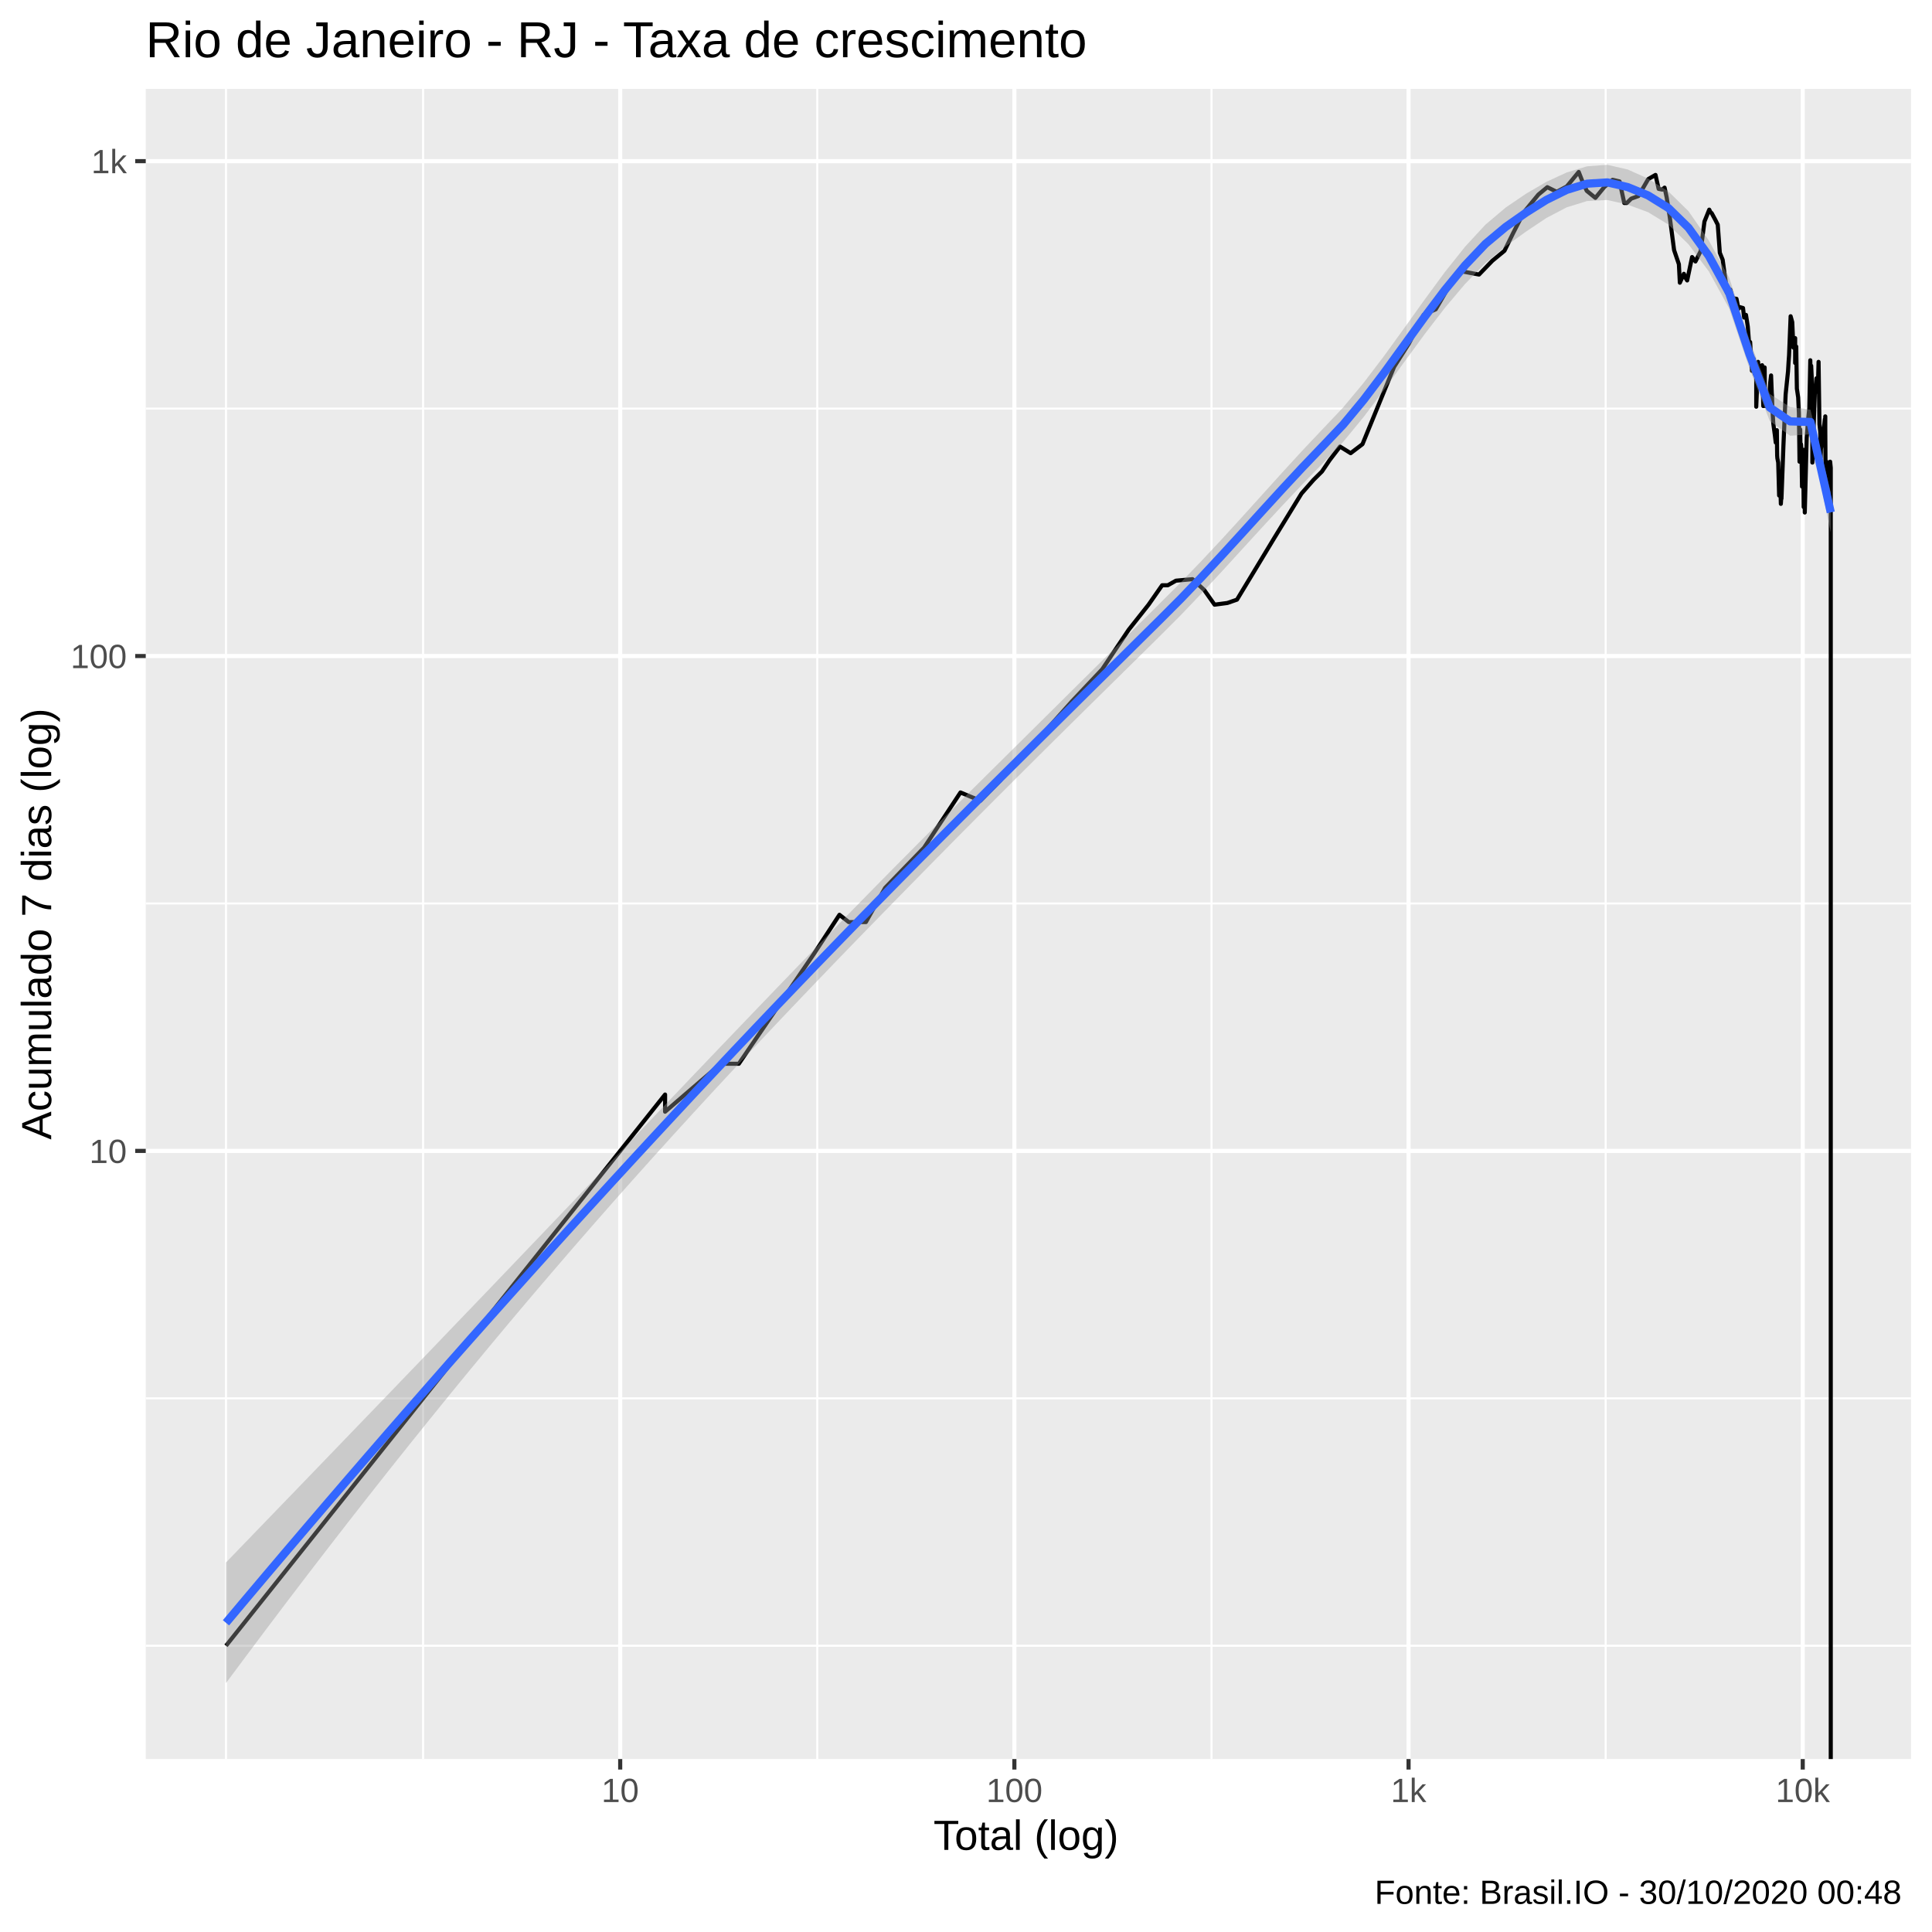
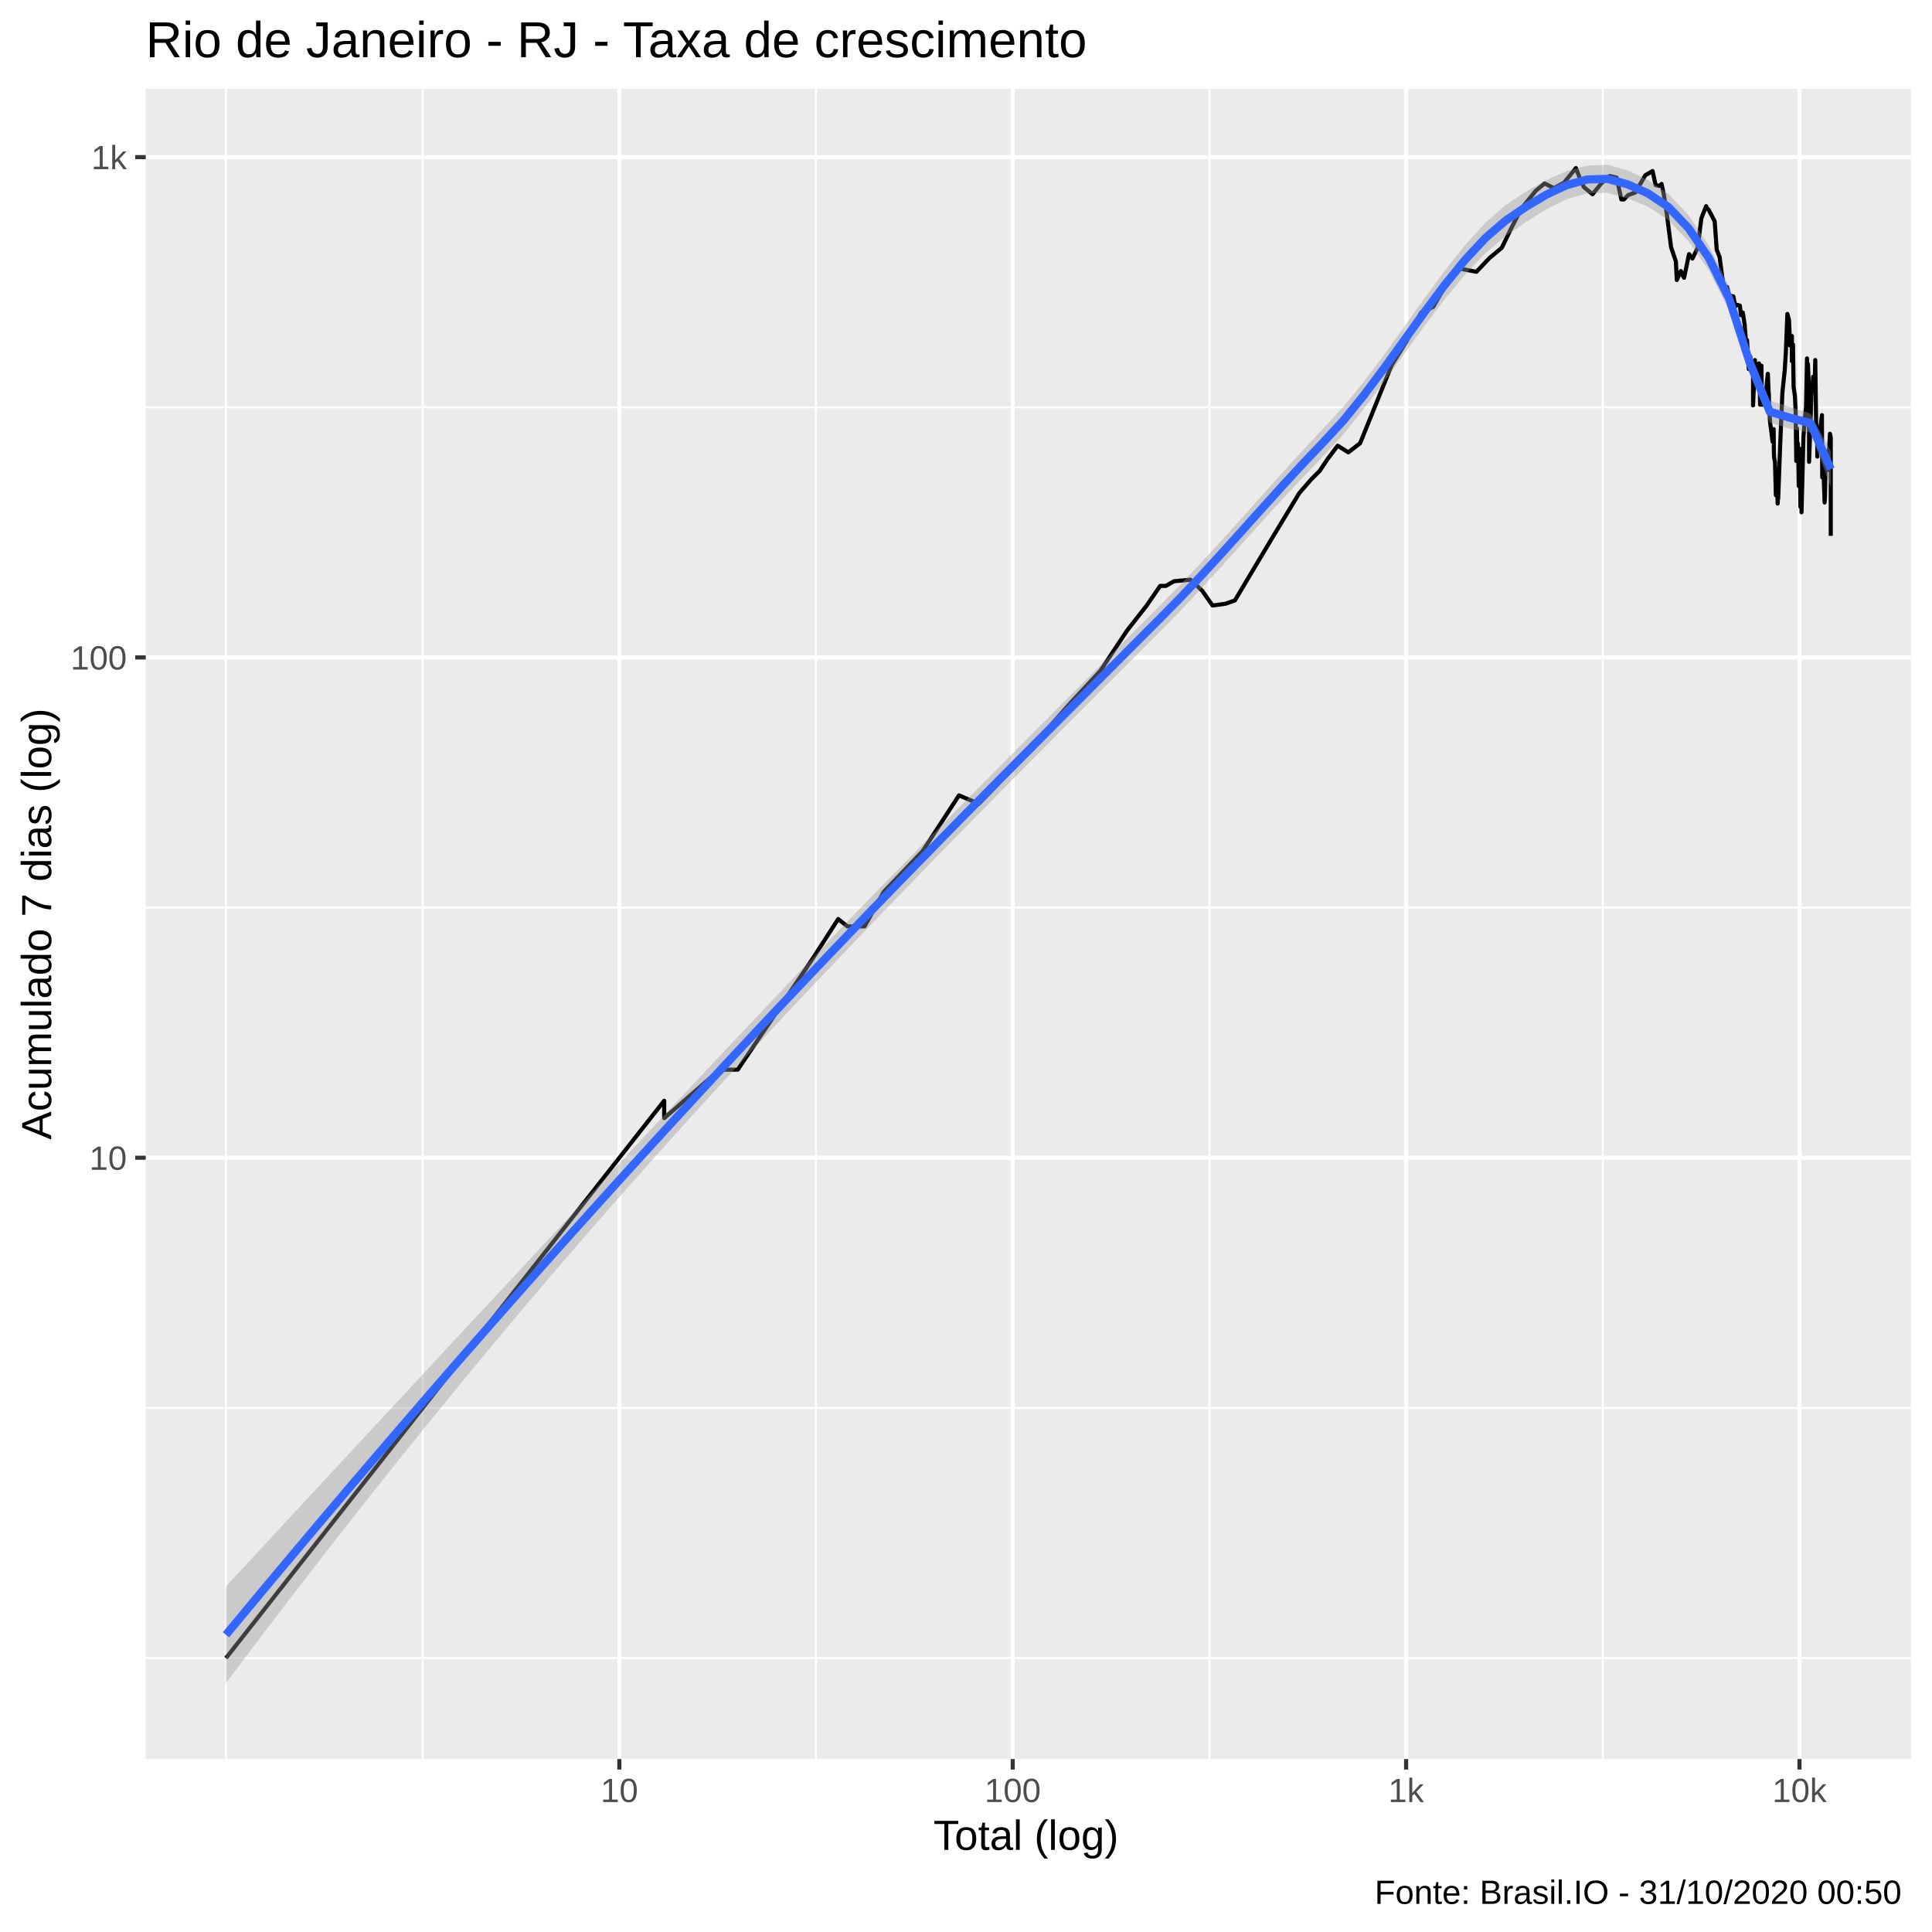
<svg xmlns="http://www.w3.org/2000/svg" viewBox="0 0 504.00 504.00">
  <defs>
    <style type="text/css">
    line, polyline, polygon, path, rect, circle {
      fill: none;
      stroke: #000000;
      stroke-linecap: round;
      stroke-linejoin: round;
      stroke-miterlimit: 10.00;
    }
  </style>
  </defs>
  <rect width="100%" height="100%" style="stroke: none; fill: #FFFFFF;" />
  <rect x="-0" y="0.00" width="504.00" height="504.00" style="stroke-width: 1.07; stroke: #FFFFFF; fill: #FFFFFF;" />
  <defs>
    <clipPath id="cpMzguMDJ8NDk4LjUyfDQ1OC44OHwyMy4xOQ==">
      <rect x="38.02" y="23.19" width="460.50" height="435.69" />
    </clipPath>
  </defs>
  <rect x="38.02" y="23.19" width="460.50" height="435.69" style="stroke-width: 1.07; stroke: none; fill: #EBEBEB;" clip-path="url(#cpMzguMDJ8NDk4LjUyfDQ1OC44OHwyMy4xOQ==)" />
-   <polyline points="38.02,429.33 498.52,429.33 " style="stroke-width: 0.53; stroke: #FFFFFF; stroke-linecap: butt;" clip-path="url(#cpMzguMDJ8NDk4LjUyfDQ1OC44OHwyMy4xOQ==)" />
-   <polyline points="38.02,364.78 498.52,364.78 " style="stroke-width: 0.53; stroke: #FFFFFF; stroke-linecap: butt;" clip-path="url(#cpMzguMDJ8NDk4LjUyfDQ1OC44OHwyMy4xOQ==)" />
-   <polyline points="38.02,235.69 498.52,235.69 " style="stroke-width: 0.53; stroke: #FFFFFF; stroke-linecap: butt;" clip-path="url(#cpMzguMDJ8NDk4LjUyfDQ1OC44OHwyMy4xOQ==)" />
-   <polyline points="38.02,106.59 498.52,106.59 " style="stroke-width: 0.53; stroke: #FFFFFF; stroke-linecap: butt;" clip-path="url(#cpMzguMDJ8NDk4LjUyfDQ1OC44OHwyMy4xOQ==)" />
+   <polyline points="38.02,432.54 498.52,432.54 " style="stroke-width: 0.53; stroke: #FFFFFF; stroke-linecap: butt;" clip-path="url(#cpMzguMDJ8NDk4LjUyfDQ1OC44OHwyMy4xOQ==)" />
+   <polyline points="38.02,367.28 498.52,367.28 " style="stroke-width: 0.53; stroke: #FFFFFF; stroke-linecap: butt;" clip-path="url(#cpMzguMDJ8NDk4LjUyfDQ1OC44OHwyMy4xOQ==)" />
+   <polyline points="38.02,236.76 498.52,236.76 " style="stroke-width: 0.53; stroke: #FFFFFF; stroke-linecap: butt;" clip-path="url(#cpMzguMDJ8NDk4LjUyfDQ1OC44OHwyMy4xOQ==)" />
+   <polyline points="38.02,106.25 498.52,106.25 " style="stroke-width: 0.53; stroke: #FFFFFF; stroke-linecap: butt;" clip-path="url(#cpMzguMDJ8NDk4LjUyfDQ1OC44OHwyMy4xOQ==)" />
  <polyline points="58.95,458.88 58.95,23.19 " style="stroke-width: 0.53; stroke: #FFFFFF; stroke-linecap: butt;" clip-path="url(#cpMzguMDJ8NDk4LjUyfDQ1OC44OHwyMy4xOQ==)" />
-   <polyline points="110.37,458.88 110.37,23.19 " style="stroke-width: 0.53; stroke: #FFFFFF; stroke-linecap: butt;" clip-path="url(#cpMzguMDJ8NDk4LjUyfDQ1OC44OHwyMy4xOQ==)" />
-   <polyline points="213.20,458.88 213.20,23.19 " style="stroke-width: 0.53; stroke: #FFFFFF; stroke-linecap: butt;" clip-path="url(#cpMzguMDJ8NDk4LjUyfDQ1OC44OHwyMy4xOQ==)" />
-   <polyline points="316.04,458.88 316.04,23.19 " style="stroke-width: 0.53; stroke: #FFFFFF; stroke-linecap: butt;" clip-path="url(#cpMzguMDJ8NDk4LjUyfDQ1OC44OHwyMy4xOQ==)" />
-   <polyline points="418.87,458.88 418.87,23.19 " style="stroke-width: 0.53; stroke: #FFFFFF; stroke-linecap: butt;" clip-path="url(#cpMzguMDJ8NDk4LjUyfDQ1OC44OHwyMy4xOQ==)" />
-   <polyline points="38.02,300.24 498.52,300.24 " style="stroke-width: 1.07; stroke: #FFFFFF; stroke-linecap: butt;" clip-path="url(#cpMzguMDJ8NDk4LjUyfDQ1OC44OHwyMy4xOQ==)" />
-   <polyline points="38.02,171.14 498.52,171.14 " style="stroke-width: 1.07; stroke: #FFFFFF; stroke-linecap: butt;" clip-path="url(#cpMzguMDJ8NDk4LjUyfDQ1OC44OHwyMy4xOQ==)" />
-   <polyline points="38.02,42.04 498.52,42.04 " style="stroke-width: 1.07; stroke: #FFFFFF; stroke-linecap: butt;" clip-path="url(#cpMzguMDJ8NDk4LjUyfDQ1OC44OHwyMy4xOQ==)" />
-   <polyline points="161.79,458.88 161.79,23.19 " style="stroke-width: 1.07; stroke: #FFFFFF; stroke-linecap: butt;" clip-path="url(#cpMzguMDJ8NDk4LjUyfDQ1OC44OHwyMy4xOQ==)" />
-   <polyline points="264.62,458.88 264.62,23.19 " style="stroke-width: 1.07; stroke: #FFFFFF; stroke-linecap: butt;" clip-path="url(#cpMzguMDJ8NDk4LjUyfDQ1OC44OHwyMy4xOQ==)" />
-   <polyline points="367.45,458.88 367.45,23.19 " style="stroke-width: 1.07; stroke: #FFFFFF; stroke-linecap: butt;" clip-path="url(#cpMzguMDJ8NDk4LjUyfDQ1OC44OHwyMy4xOQ==)" />
-   <polyline points="470.28,458.88 470.28,23.19 " style="stroke-width: 1.07; stroke: #FFFFFF; stroke-linecap: butt;" clip-path="url(#cpMzguMDJ8NDk4LjUyfDQ1OC44OHwyMy4xOQ==)" />
-   <polyline points="58.95,429.33 108.02,367.74 130.83,339.10 138.97,328.88 138.97,328.88 157.08,306.14 173.50,285.53 173.50,290.01 188.04,277.50 192.74,277.50 212.31,248.86 218.99,238.64 221.41,240.54 225.88,240.54 230.90,231.62 241.06,221.13 250.56,206.73 255.76,208.89 260.90,203.65 263.72,199.78 267.22,196.16 270.86,192.76 279.65,182.95 287.52,174.61 294.44,164.29 299.63,157.74 303.16,152.68 304.64,152.68 306.77,151.48 311.08,151.09 314.13,153.90 316.84,157.74 320.18,157.30 322.69,156.43 324.47,153.49 327.09,149.16 332.38,140.41 336.14,134.27 339.52,128.75 342.66,125.18 344.86,123.00 346.89,119.99 349.57,116.50 352.34,118.22 355.43,115.87 363.68,95.70 367.54,89.62 371.38,82.15 372.75,81.47 374.54,80.68 378.44,73.95 381.28,70.77 385.83,71.62 389.30,68.03 392.47,65.42 394.71,60.85 397.50,55.40 401.32,50.76 403.65,48.83 406.10,50.04 408.73,48.64 411.84,44.86 412.71,47.08 413.93,49.78 416.19,51.62 418.48,48.83 420.68,46.90 422.50,47.33 423.72,52.96 424.38,52.96 425.53,51.82 427.40,51.15 429.97,46.72 431.87,45.63 432.69,49.27 433.63,49.46 434.24,48.95 434.78,51.48 435.59,56.62 436.72,65.25 437.97,68.93 438.22,73.75 439.27,71.43 439.71,72.49 440.13,73.16 441.41,67.06 442.29,68.21 443.65,65.51 444.64,57.80 445.89,54.69 446.20,55.33 446.53,55.61 447.47,57.35 448.11,58.62 448.65,65.94 449.39,67.77 450.12,73.07 450.30,74.45 450.47,76.38 451.39,75.56 451.85,77.53 452.33,77.85 453.00,77.95 453.51,80.57 453.70,80.35 453.87,80.12 454.70,80.35 454.99,82.84 455.48,82.15 455.95,85.21 456.24,88.97 456.29,91.76 456.56,89.23 457.03,96.73 457.44,93.55 457.73,97.48 458.15,98.24 458.15,106.10 458.63,94.40 458.80,96.59 459.17,98.70 459.68,95.27 459.83,98.86 459.99,105.93 460.34,95.85 460.45,105.93 460.61,105.93 461.01,104.54 461.53,103.69 461.80,99.79 462.02,97.94 462.20,102.53 462.27,103.36 462.34,106.28 462.60,110.49 463.02,113.61 463.24,115.45 463.53,112.22 463.58,117.14 463.61,118.88 463.66,119.54 463.88,120.67 464.12,129.27 464.40,125.42 464.57,131.44 464.64,130.35 464.71,128.48 464.73,130.08 465.24,116.29 465.82,102.86 466.20,99.17 466.44,96.88 466.59,94.40 466.71,92.72 467.12,82.50 467.54,84.02 467.84,90.68 468.30,88.20 468.30,94.69 468.59,90.41 468.62,93.00 468.75,101.38 469.09,103.69 469.28,107.71 469.44,120.44 469.62,112.03 469.74,119.32 469.84,115.87 469.94,117.35 470.09,126.93 470.40,119.99 470.52,132.28 470.61,117.35 470.79,123.71 470.80,128.48 470.81,133.70 471.31,114.22 471.73,108.99 472.00,106.45 472.25,93.98 472.34,99.79 472.44,96.44 472.48,95.41 472.79,102.03 472.79,120.67 473.43,102.69 473.69,101.87 473.86,98.70 473.92,100.26 473.95,100.74 474.24,100.90 474.41,94.40 474.64,110.68 474.85,112.62 474.95,116.08 474.95,119.32 475.02,117.14 475.33,115.24 475.50,115.24 475.79,111.64 476.05,109.36 476.14,109.54 476.16,108.62 476.16,111.83 476.24,124.68 476.48,120.44 476.67,125.92 476.84,131.17 476.95,129.81 477.04,125.18 477.05,124.20 477.19,120.67 477.43,120.44 477.59,122.05 477.59,133.70 477.59,142.39 477.59,150.69 477.59,152.27 477.59,168.40 477.59,218.46 477.59,458.88 " style="stroke-width: 1.07; stroke-linecap: butt;" clip-path="url(#cpMzguMDJ8NDk4LjUyfDQ1OC44OHwyMy4xOQ==)" />
-   <polygon points="58.95,407.61 64.25,402.12 69.55,396.63 74.85,391.14 80.15,385.65 85.45,380.15 90.75,374.65 96.05,369.15 101.35,363.65 106.65,358.14 111.95,352.63 117.24,347.11 122.54,341.59 127.84,336.07 133.14,330.53 138.44,324.99 143.74,319.45 149.04,313.90 154.34,308.34 159.64,302.78 164.94,297.22 170.24,291.65 175.54,286.09 180.83,280.53 186.13,274.98 191.43,269.44 196.73,263.91 202.03,258.39 207.33,252.89 212.63,247.42 217.93,241.96 223.23,236.53 228.53,231.12 233.83,225.75 239.13,220.41 244.43,215.11 249.72,209.82 255.02,204.55 260.32,199.30 265.62,194.05 270.92,188.80 276.22,183.55 281.52,178.29 286.82,173.04 292.12,167.78 297.42,162.52 302.72,157.26 308.02,151.95 313.31,146.45 318.61,140.79 323.91,134.99 329.21,129.12 334.51,123.25 339.81,117.47 345.11,111.86 350.41,106.26 355.71,99.89 361.01,92.93 366.31,85.61 371.61,78.20 376.90,71.00 382.20,64.35 387.50,58.61 392.80,54.13 398.10,50.53 403.40,47.44 408.70,44.99 414.00,43.39 419.30,42.99 424.60,44.21 429.90,46.58 435.20,49.91 440.49,55.10 445.79,62.75 451.09,72.43 456.39,88.67 461.69,102.78 466.99,106.18 472.29,106.87 477.59,128.42 477.59,138.90 472.29,113.29 466.99,113.68 461.69,109.84 456.39,96.11 451.09,80.46 445.79,70.81 440.49,63.74 435.20,58.56 429.90,55.34 424.60,53.39 419.30,52.17 414.00,52.45 408.70,54.09 403.40,56.87 398.10,60.41 392.80,64.25 387.50,68.63 382.20,74.07 376.90,80.35 371.61,87.23 366.31,94.46 361.01,101.77 355.71,108.81 350.41,115.25 345.11,120.82 339.81,126.28 334.51,131.90 329.21,137.63 323.91,143.42 318.61,149.22 313.31,154.94 308.02,160.49 302.72,165.80 297.42,171.03 292.12,176.26 286.82,181.48 281.52,186.71 276.22,191.95 270.92,197.21 265.62,202.49 260.32,207.79 255.02,213.11 249.72,218.45 244.43,223.82 239.13,229.21 233.83,234.62 228.53,240.04 223.23,245.49 217.93,250.97 212.63,256.49 207.33,262.04 202.03,267.62 196.73,273.25 191.43,278.91 186.13,284.62 180.83,290.38 175.54,296.18 170.24,302.04 164.94,307.96 159.64,313.93 154.34,319.96 149.04,326.05 143.74,332.21 138.44,338.42 133.14,344.70 127.84,351.05 122.54,357.45 117.24,363.92 111.95,370.45 106.65,377.04 101.35,383.69 96.05,390.41 90.75,397.18 85.45,404.02 80.15,410.91 74.85,417.86 69.55,424.88 64.25,431.95 58.95,439.07 " style="stroke-width: 0.00; stroke: none; fill: #999999; fill-opacity: 0.40;" clip-path="url(#cpMzguMDJ8NDk4LjUyfDQ1OC44OHwyMy4xOQ==)" />
-   <polyline points="58.95,407.61 64.25,402.12 69.55,396.63 74.85,391.14 80.15,385.65 85.45,380.15 90.75,374.65 96.05,369.15 101.35,363.65 106.65,358.14 111.95,352.63 117.24,347.11 122.54,341.59 127.84,336.07 133.14,330.53 138.44,324.99 143.74,319.45 149.04,313.90 154.34,308.34 159.64,302.78 164.94,297.22 170.24,291.65 175.54,286.09 180.83,280.53 186.13,274.98 191.43,269.44 196.73,263.91 202.03,258.39 207.33,252.89 212.63,247.42 217.93,241.96 223.23,236.53 228.53,231.12 233.83,225.75 239.13,220.41 244.43,215.11 249.72,209.82 255.02,204.55 260.32,199.30 265.62,194.05 270.92,188.80 276.22,183.55 281.52,178.29 286.82,173.04 292.12,167.78 297.42,162.52 302.72,157.26 308.02,151.95 313.31,146.45 318.61,140.79 323.91,134.99 329.21,129.12 334.51,123.25 339.81,117.47 345.11,111.86 350.41,106.26 355.71,99.89 361.01,92.93 366.31,85.61 371.61,78.20 376.90,71.00 382.20,64.35 387.50,58.61 392.80,54.13 398.10,50.53 403.40,47.44 408.70,44.99 414.00,43.39 419.30,42.99 424.60,44.21 429.90,46.58 435.20,49.91 440.49,55.10 445.79,62.75 451.09,72.43 456.39,88.67 461.69,102.78 466.99,106.18 472.29,106.87 477.59,128.42 " style="stroke-width: 2.13; stroke: none;" clip-path="url(#cpMzguMDJ8NDk4LjUyfDQ1OC44OHwyMy4xOQ==)" />
-   <polyline points="477.59,138.90 472.29,113.29 466.99,113.68 461.69,109.84 456.39,96.11 451.09,80.46 445.79,70.81 440.49,63.74 435.20,58.56 429.90,55.34 424.60,53.39 419.30,52.17 414.00,52.45 408.70,54.09 403.40,56.87 398.10,60.41 392.80,64.25 387.50,68.63 382.20,74.07 376.90,80.35 371.61,87.23 366.31,94.46 361.01,101.77 355.71,108.81 350.41,115.25 345.11,120.82 339.81,126.28 334.51,131.90 329.21,137.63 323.91,143.42 318.61,149.22 313.31,154.94 308.02,160.49 302.72,165.80 297.42,171.03 292.12,176.26 286.82,181.48 281.52,186.71 276.22,191.95 270.92,197.21 265.62,202.49 260.32,207.79 255.02,213.11 249.72,218.45 244.43,223.82 239.13,229.21 233.83,234.62 228.53,240.04 223.23,245.49 217.93,250.97 212.63,256.49 207.33,262.04 202.03,267.62 196.73,273.25 191.43,278.91 186.13,284.62 180.83,290.38 175.54,296.18 170.24,302.04 164.94,307.96 159.64,313.93 154.34,319.96 149.04,326.05 143.74,332.21 138.44,338.42 133.14,344.70 127.84,351.05 122.54,357.45 117.24,363.92 111.95,370.45 106.65,377.04 101.35,383.69 96.05,390.41 90.75,397.18 85.45,404.02 80.15,410.91 74.85,417.86 69.55,424.88 64.25,431.95 58.95,439.07 " style="stroke-width: 2.13; stroke: none;" clip-path="url(#cpMzguMDJ8NDk4LjUyfDQ1OC44OHwyMy4xOQ==)" />
-   <polyline points="58.95,423.34 64.25,417.03 69.55,410.75 74.85,404.50 80.15,398.28 85.45,392.08 90.75,385.92 96.05,379.78 101.35,373.67 106.65,367.59 111.95,361.54 117.24,355.52 122.54,349.52 127.84,343.56 133.14,337.62 138.44,331.71 143.74,325.83 149.04,319.97 154.34,314.15 159.64,308.35 164.94,302.59 170.24,296.85 175.54,291.14 180.83,285.45 186.13,279.80 191.43,274.17 196.73,268.58 202.03,263.01 207.33,257.47 212.63,251.95 217.93,246.47 223.23,241.01 228.53,235.58 233.83,230.18 239.13,224.81 244.43,219.46 249.72,214.14 255.02,208.83 260.32,203.54 265.62,198.27 270.92,193.00 276.22,187.75 281.52,182.50 286.82,177.26 292.12,172.02 297.42,166.77 302.72,161.53 308.02,156.22 313.31,150.70 318.61,145.00 323.91,139.21 329.21,133.38 334.51,127.58 339.81,121.88 345.11,116.34 350.41,110.75 355.71,104.35 361.01,97.35 366.31,90.04 371.61,82.71 376.90,75.68 382.20,69.21 387.50,63.62 392.80,59.19 398.10,55.47 403.40,52.15 408.70,49.54 414.00,47.92 419.30,47.58 424.60,48.80 429.90,50.96 435.20,54.24 440.49,59.42 445.79,66.78 451.09,76.45 456.39,92.39 461.69,106.31 466.99,109.93 472.29,110.08 477.59,133.66 " style="stroke-width: 2.13; stroke: #3366FF; stroke-linecap: butt;" clip-path="url(#cpMzguMDJ8NDk4LjUyfDQ1OC44OHwyMy4xOQ==)" />
+   <polyline points="110.26,458.88 110.26,23.19 " style="stroke-width: 0.53; stroke: #FFFFFF; stroke-linecap: butt;" clip-path="url(#cpMzguMDJ8NDk4LjUyfDQ1OC44OHwyMy4xOQ==)" />
+   <polyline points="212.88,458.88 212.88,23.19 " style="stroke-width: 0.53; stroke: #FFFFFF; stroke-linecap: butt;" clip-path="url(#cpMzguMDJ8NDk4LjUyfDQ1OC44OHwyMy4xOQ==)" />
+   <polyline points="315.50,458.88 315.50,23.19 " style="stroke-width: 0.53; stroke: #FFFFFF; stroke-linecap: butt;" clip-path="url(#cpMzguMDJ8NDk4LjUyfDQ1OC44OHwyMy4xOQ==)" />
+   <polyline points="418.12,458.88 418.12,23.19 " style="stroke-width: 0.53; stroke: #FFFFFF; stroke-linecap: butt;" clip-path="url(#cpMzguMDJ8NDk4LjUyfDQ1OC44OHwyMy4xOQ==)" />
+   <polyline points="38.02,302.02 498.52,302.02 " style="stroke-width: 1.07; stroke: #FFFFFF; stroke-linecap: butt;" clip-path="url(#cpMzguMDJ8NDk4LjUyfDQ1OC44OHwyMy4xOQ==)" />
+   <polyline points="38.02,171.51 498.52,171.51 " style="stroke-width: 1.07; stroke: #FFFFFF; stroke-linecap: butt;" clip-path="url(#cpMzguMDJ8NDk4LjUyfDQ1OC44OHwyMy4xOQ==)" />
+   <polyline points="38.02,40.99 498.52,40.99 " style="stroke-width: 1.07; stroke: #FFFFFF; stroke-linecap: butt;" clip-path="url(#cpMzguMDJ8NDk4LjUyfDQ1OC44OHwyMy4xOQ==)" />
+   <polyline points="161.57,458.88 161.57,23.19 " style="stroke-width: 1.07; stroke: #FFFFFF; stroke-linecap: butt;" clip-path="url(#cpMzguMDJ8NDk4LjUyfDQ1OC44OHwyMy4xOQ==)" />
+   <polyline points="264.19,458.88 264.19,23.19 " style="stroke-width: 1.07; stroke: #FFFFFF; stroke-linecap: butt;" clip-path="url(#cpMzguMDJ8NDk4LjUyfDQ1OC44OHwyMy4xOQ==)" />
+   <polyline points="366.81,458.88 366.81,23.19 " style="stroke-width: 1.07; stroke: #FFFFFF; stroke-linecap: butt;" clip-path="url(#cpMzguMDJ8NDk4LjUyfDQ1OC44OHwyMy4xOQ==)" />
+   <polyline points="469.43,458.88 469.43,23.19 " style="stroke-width: 1.07; stroke: #FFFFFF; stroke-linecap: butt;" clip-path="url(#cpMzguMDJ8NDk4LjUyfDQ1OC44OHwyMy4xOQ==)" />
+   <polyline points="58.95,432.54 107.92,370.27 130.68,341.31 138.81,330.98 138.81,330.98 156.88,307.99 173.27,287.15 173.27,291.69 187.77,279.04 192.46,279.04 212.00,250.08 218.66,239.75 221.07,241.67 225.53,241.67 230.54,232.66 240.68,222.04 250.17,207.49 255.35,209.67 260.48,204.37 263.29,200.46 266.79,196.80 270.42,193.37 279.19,183.45 287.05,175.01 293.95,164.58 299.13,157.96 302.65,152.84 304.13,152.84 306.26,151.63 310.55,151.23 313.60,154.08 316.31,157.96 319.64,157.51 322.14,156.64 323.92,153.66 326.53,149.28 331.81,140.44 335.56,134.24 338.93,128.65 342.07,125.04 344.27,122.84 346.29,119.80 348.96,116.27 351.74,118.00 354.81,115.63 363.05,95.24 366.90,89.09 370.73,81.54 372.10,80.85 373.88,80.05 377.78,73.25 380.61,70.04 385.15,70.90 388.61,67.27 391.78,64.63 394.01,60.01 396.80,54.50 400.61,49.80 402.93,47.85 405.38,49.08 408.00,47.66 411.11,43.84 411.98,46.09 413.19,48.82 415.44,50.67 417.73,47.85 419.93,45.90 421.74,46.34 422.96,52.03 423.62,52.03 424.77,50.87 426.63,50.20 429.20,45.72 431.10,44.62 431.91,48.30 432.85,48.49 433.46,47.98 434.00,50.54 434.81,55.73 435.93,64.46 437.18,68.18 437.43,73.05 438.48,70.71 438.92,71.77 439.33,72.46 440.62,66.29 441.50,67.45 442.85,64.71 443.84,56.92 445.08,53.78 445.40,54.42 445.73,54.71 446.66,56.47 447.31,57.75 447.84,65.15 448.58,67.00 449.30,72.36 449.49,73.75 449.66,75.71 450.57,74.88 451.03,76.87 451.51,77.19 452.18,77.30 452.69,79.94 452.88,79.72 453.05,79.49 453.88,79.72 454.17,82.24 454.65,81.54 455.12,84.64 455.42,88.43 455.47,91.25 455.74,88.70 456.20,96.28 456.61,93.07 456.90,97.04 457.32,97.81 457.32,105.75 457.80,93.93 457.97,96.13 458.33,98.27 458.85,94.80 459.00,98.43 459.16,105.58 459.51,95.39 459.61,105.58 459.78,105.58 460.17,104.18 460.69,103.32 460.96,99.37 461.18,97.50 461.36,102.14 461.44,102.98 461.51,105.93 461.76,110.19 462.18,113.35 462.40,115.21 462.69,111.94 462.74,116.91 462.77,118.67 462.82,119.34 463.04,120.48 463.27,129.18 463.56,125.29 463.73,131.37 463.80,130.27 463.86,128.38 463.88,129.99 464.39,116.05 464.97,102.47 465.36,98.74 465.59,96.44 465.74,93.93 465.86,92.22 466.27,81.89 466.69,83.43 466.99,90.16 467.45,87.65 467.45,94.22 467.74,89.89 467.77,92.50 467.90,100.98 468.24,103.32 468.43,107.38 468.59,120.25 468.77,111.75 468.89,119.12 468.99,115.63 469.09,117.13 469.24,126.81 469.55,119.80 469.67,132.22 469.76,117.13 469.93,123.56 469.94,128.38 469.96,133.65 470.46,113.96 470.88,108.67 471.14,106.11 471.39,93.50 471.48,99.37 471.58,95.98 471.63,94.95 471.93,101.64 471.93,120.48 472.57,102.31 472.83,101.48 473.00,98.27 473.06,99.85 473.09,100.34 473.38,100.50 473.55,93.93 473.77,110.38 473.99,112.34 474.08,115.84 474.08,119.12 474.15,116.91 474.47,115.00 474.64,115.00 474.93,111.35 475.18,109.05 475.27,109.23 475.29,108.30 475.29,111.55 475.37,124.54 475.61,120.25 475.80,125.79 475.98,131.09 476.08,129.72 476.17,125.04 476.19,124.05 476.32,120.48 476.56,120.25 476.72,121.88 476.93,119.12 477.07,117.35 477.07,122.60 477.18,116.91 477.38,113.15 477.59,114.17 477.59,123.80 477.59,139.79 " style="stroke-width: 1.07; stroke-linecap: butt;" clip-path="url(#cpMzguMDJ8NDk4LjUyfDQ1OC44OHwyMy4xOQ==)" />
+   <polygon points="58.95,413.87 64.25,408.14 69.55,402.41 74.85,396.69 80.15,390.97 85.45,385.25 90.75,379.54 96.05,373.84 101.35,368.14 106.65,362.44 111.95,356.74 117.24,351.04 122.54,345.35 127.84,339.66 133.14,333.97 138.44,328.28 143.74,322.59 149.04,316.90 154.34,311.22 159.64,305.53 164.94,299.85 170.24,294.18 175.54,288.51 180.83,282.86 186.13,277.21 191.43,271.58 196.73,265.96 202.03,260.37 207.33,254.79 212.63,249.23 217.93,243.70 223.23,238.19 228.53,232.71 233.83,227.26 239.13,221.85 244.43,216.46 249.72,211.10 255.02,205.75 260.32,200.41 265.62,195.09 270.92,189.76 276.22,184.44 281.52,179.11 286.82,173.79 292.12,168.46 297.42,163.14 302.72,157.81 308.02,152.42 313.31,146.83 318.61,141.07 323.91,135.19 329.21,129.26 334.51,123.33 339.81,117.51 345.11,111.87 350.41,106.15 355.71,99.66 361.01,92.61 366.31,85.24 371.61,77.81 376.90,70.61 382.20,63.93 387.50,58.11 392.80,53.48 398.10,49.97 403.40,46.98 408.70,44.65 414.00,43.20 419.30,42.99 424.60,44.42 429.90,46.96 435.20,50.53 440.49,56.11 445.79,64.10 451.09,74.79 456.39,91.54 461.69,104.54 466.99,106.14 472.29,107.90 477.59,117.71 477.59,127.04 472.29,112.83 466.99,111.86 461.69,110.23 456.39,97.36 451.09,81.08 445.79,70.55 440.49,62.94 435.20,57.41 429.90,53.93 424.60,51.75 419.30,50.32 414.00,50.45 408.70,51.95 403.40,54.57 398.10,57.91 392.80,61.54 387.50,66.06 382.20,71.63 376.90,78.02 371.61,84.99 366.31,92.30 361.01,99.66 355.71,106.79 350.41,113.35 345.11,119.06 339.81,124.59 334.51,130.27 329.21,136.08 323.91,141.95 318.61,147.82 313.31,153.62 308.02,159.26 302.72,164.65 297.42,169.96 292.12,175.26 286.82,180.55 281.52,185.86 276.22,191.17 270.92,196.50 265.62,201.84 260.32,207.21 255.02,212.60 249.72,218.01 244.43,223.43 239.13,228.89 233.83,234.36 228.53,239.85 223.23,245.37 217.93,250.91 212.63,256.49 207.33,262.11 202.03,267.75 196.73,273.44 191.43,279.16 186.13,284.93 180.83,290.74 175.54,296.59 170.24,302.50 164.94,308.45 159.64,314.46 154.34,320.52 149.04,326.63 143.74,332.80 138.44,339.02 133.14,345.31 127.84,351.65 122.54,358.04 117.24,364.49 111.95,371.00 106.65,377.56 101.35,384.18 96.05,390.85 90.75,397.58 85.45,404.36 80.15,411.20 74.85,418.09 69.55,425.03 64.25,432.03 58.95,439.07 " style="stroke-width: 0.00; stroke: none; fill: #999999; fill-opacity: 0.40;" clip-path="url(#cpMzguMDJ8NDk4LjUyfDQ1OC44OHwyMy4xOQ==)" />
+   <polyline points="58.95,413.87 64.25,408.14 69.55,402.41 74.85,396.69 80.15,390.97 85.45,385.25 90.75,379.54 96.05,373.84 101.35,368.14 106.65,362.44 111.95,356.74 117.24,351.04 122.54,345.35 127.84,339.66 133.14,333.97 138.44,328.28 143.74,322.59 149.04,316.90 154.34,311.22 159.64,305.53 164.94,299.85 170.24,294.18 175.54,288.51 180.83,282.86 186.13,277.21 191.43,271.58 196.73,265.96 202.03,260.37 207.33,254.79 212.63,249.23 217.93,243.70 223.23,238.19 228.53,232.71 233.83,227.26 239.13,221.85 244.43,216.46 249.72,211.10 255.02,205.75 260.32,200.41 265.62,195.09 270.92,189.76 276.22,184.44 281.52,179.11 286.82,173.79 292.12,168.46 297.42,163.14 302.72,157.81 308.02,152.42 313.31,146.83 318.61,141.07 323.91,135.19 329.21,129.26 334.51,123.33 339.81,117.51 345.11,111.87 350.41,106.15 355.71,99.66 361.01,92.61 366.31,85.24 371.61,77.81 376.90,70.61 382.20,63.93 387.50,58.11 392.80,53.48 398.10,49.97 403.40,46.98 408.70,44.65 414.00,43.20 419.30,42.99 424.60,44.42 429.90,46.96 435.20,50.53 440.49,56.11 445.79,64.10 451.09,74.79 456.39,91.54 461.69,104.54 466.99,106.14 472.29,107.90 477.59,117.71 " style="stroke-width: 2.13; stroke: none;" clip-path="url(#cpMzguMDJ8NDk4LjUyfDQ1OC44OHwyMy4xOQ==)" />
+   <polyline points="477.59,127.04 472.29,112.83 466.99,111.86 461.69,110.23 456.39,97.36 451.09,81.08 445.79,70.55 440.49,62.94 435.20,57.41 429.90,53.93 424.60,51.75 419.30,50.32 414.00,50.45 408.70,51.95 403.40,54.57 398.10,57.91 392.80,61.54 387.50,66.06 382.20,71.63 376.90,78.02 371.61,84.99 366.31,92.30 361.01,99.66 355.71,106.79 350.41,113.35 345.11,119.06 339.81,124.59 334.51,130.27 329.21,136.08 323.91,141.95 318.61,147.82 313.31,153.62 308.02,159.26 302.72,164.65 297.42,169.96 292.12,175.26 286.82,180.55 281.52,185.86 276.22,191.17 270.92,196.50 265.62,201.84 260.32,207.21 255.02,212.60 249.72,218.01 244.43,223.43 239.13,228.89 233.83,234.36 228.53,239.85 223.23,245.37 217.93,250.91 212.63,256.49 207.33,262.11 202.03,267.75 196.73,273.44 191.43,279.16 186.13,284.93 180.83,290.74 175.54,296.59 170.24,302.50 164.94,308.45 159.64,314.46 154.34,320.52 149.04,326.63 143.74,332.80 138.44,339.02 133.14,345.31 127.84,351.65 122.54,358.04 117.24,364.49 111.95,371.00 106.65,377.56 101.35,384.18 96.05,390.85 90.75,397.58 85.45,404.36 80.15,411.20 74.85,418.09 69.55,425.03 64.25,432.03 58.95,439.07 " style="stroke-width: 2.13; stroke: none;" clip-path="url(#cpMzguMDJ8NDk4LjUyfDQ1OC44OHwyMy4xOQ==)" />
+   <polyline points="58.95,426.47 64.25,420.08 69.55,413.72 74.85,407.39 80.15,401.08 85.45,394.81 90.75,388.56 96.05,382.35 101.35,376.16 106.65,370.00 111.95,363.87 117.24,357.77 122.54,351.70 127.84,345.65 133.14,339.64 138.44,333.65 143.74,327.69 149.04,321.76 154.34,315.87 159.64,309.99 164.94,304.15 170.24,298.34 175.54,292.55 180.83,286.80 186.13,281.07 191.43,275.37 196.73,269.70 202.03,264.06 207.33,258.45 212.63,252.86 217.93,247.31 223.23,241.78 228.53,236.28 233.83,230.81 239.13,225.37 244.43,219.95 249.72,214.55 255.02,209.17 260.32,203.81 265.62,198.47 270.92,193.13 276.22,187.80 281.52,182.49 286.82,177.17 292.12,171.86 297.42,166.55 302.72,161.23 308.02,155.84 313.31,150.23 318.61,144.45 323.91,138.57 329.21,132.67 334.51,126.80 339.81,121.05 345.11,115.47 350.41,109.75 355.71,103.22 361.01,96.14 366.31,88.77 371.61,81.40 376.90,74.31 382.20,67.78 387.50,62.09 392.80,57.51 398.10,53.94 403.40,50.78 408.70,48.30 414.00,46.82 419.30,46.66 424.60,48.09 429.90,50.44 435.20,53.97 440.49,59.52 445.79,67.32 451.09,77.93 456.39,94.45 461.69,107.39 466.99,109.00 472.29,110.37 477.59,122.37 " style="stroke-width: 2.13; stroke: #3366FF; stroke-linecap: butt;" clip-path="url(#cpMzguMDJ8NDk4LjUyfDQ1OC44OHwyMy4xOQ==)" />
  <defs>
    <clipPath id="cpMC4wMHw1MDQuMDB8NTA0LjAwfDAuMDA=">
      <rect x="0.00" y="0.00" width="504.00" height="504.00" />
    </clipPath>
  </defs>
  <g clip-path="url(#cpMC4wMHw1MDQuMDB8NTA0LjAwfDAuMDA=)">
-     <text x="23.30" y="303.39" style="font-size: 8.80px; fill: #4D4D4D; font-family: Arial;" textLength="9.79px" lengthAdjust="spacingAndGlyphs">10</text>
+     <text x="23.30" y="305.17" style="font-size: 8.80px; fill: #4D4D4D; font-family: Arial;" textLength="9.79px" lengthAdjust="spacingAndGlyphs">10</text>
  </g>
  <g clip-path="url(#cpMC4wMHw1MDQuMDB8NTA0LjAwfDAuMDA=)">
-     <text x="18.41" y="174.29" style="font-size: 8.80px; fill: #4D4D4D; font-family: Arial;" textLength="14.68px" lengthAdjust="spacingAndGlyphs">100</text>
+     <text x="18.41" y="174.66" style="font-size: 8.80px; fill: #4D4D4D; font-family: Arial;" textLength="14.68px" lengthAdjust="spacingAndGlyphs">100</text>
  </g>
  <g clip-path="url(#cpMC4wMHw1MDQuMDB8NTA0LjAwfDAuMDA=)">
-     <text x="23.80" y="45.19" style="font-size: 8.80px; fill: #4D4D4D; font-family: Arial;" textLength="9.29px" lengthAdjust="spacingAndGlyphs">1k</text>
+     <text x="23.80" y="44.14" style="font-size: 8.80px; fill: #4D4D4D; font-family: Arial;" textLength="9.29px" lengthAdjust="spacingAndGlyphs">1k</text>
  </g>
-   <polyline points="35.28,300.24 38.02,300.24 " style="stroke-width: 1.07; stroke: #333333; stroke-linecap: butt;" clip-path="url(#cpMC4wMHw1MDQuMDB8NTA0LjAwfDAuMDA=)" />
-   <polyline points="35.28,171.14 38.02,171.14 " style="stroke-width: 1.07; stroke: #333333; stroke-linecap: butt;" clip-path="url(#cpMC4wMHw1MDQuMDB8NTA0LjAwfDAuMDA=)" />
-   <polyline points="35.28,42.04 38.02,42.04 " style="stroke-width: 1.07; stroke: #333333; stroke-linecap: butt;" clip-path="url(#cpMC4wMHw1MDQuMDB8NTA0LjAwfDAuMDA=)" />
-   <polyline points="161.79,461.62 161.79,458.88 " style="stroke-width: 1.07; stroke: #333333; stroke-linecap: butt;" clip-path="url(#cpMC4wMHw1MDQuMDB8NTA0LjAwfDAuMDA=)" />
-   <polyline points="264.62,461.62 264.62,458.88 " style="stroke-width: 1.07; stroke: #333333; stroke-linecap: butt;" clip-path="url(#cpMC4wMHw1MDQuMDB8NTA0LjAwfDAuMDA=)" />
-   <polyline points="367.45,461.62 367.45,458.88 " style="stroke-width: 1.07; stroke: #333333; stroke-linecap: butt;" clip-path="url(#cpMC4wMHw1MDQuMDB8NTA0LjAwfDAuMDA=)" />
-   <polyline points="470.28,461.62 470.28,458.88 " style="stroke-width: 1.07; stroke: #333333; stroke-linecap: butt;" clip-path="url(#cpMC4wMHw1MDQuMDB8NTA0LjAwfDAuMDA=)" />
+   <polyline points="35.28,302.02 38.02,302.02 " style="stroke-width: 1.07; stroke: #333333; stroke-linecap: butt;" clip-path="url(#cpMC4wMHw1MDQuMDB8NTA0LjAwfDAuMDA=)" />
+   <polyline points="35.28,171.51 38.02,171.51 " style="stroke-width: 1.07; stroke: #333333; stroke-linecap: butt;" clip-path="url(#cpMC4wMHw1MDQuMDB8NTA0LjAwfDAuMDA=)" />
+   <polyline points="35.28,40.99 38.02,40.99 " style="stroke-width: 1.07; stroke: #333333; stroke-linecap: butt;" clip-path="url(#cpMC4wMHw1MDQuMDB8NTA0LjAwfDAuMDA=)" />
+   <polyline points="161.57,461.62 161.57,458.88 " style="stroke-width: 1.07; stroke: #333333; stroke-linecap: butt;" clip-path="url(#cpMC4wMHw1MDQuMDB8NTA0LjAwfDAuMDA=)" />
+   <polyline points="264.19,461.62 264.19,458.88 " style="stroke-width: 1.07; stroke: #333333; stroke-linecap: butt;" clip-path="url(#cpMC4wMHw1MDQuMDB8NTA0LjAwfDAuMDA=)" />
+   <polyline points="366.81,461.62 366.81,458.88 " style="stroke-width: 1.07; stroke: #333333; stroke-linecap: butt;" clip-path="url(#cpMC4wMHw1MDQuMDB8NTA0LjAwfDAuMDA=)" />
+   <polyline points="469.43,461.62 469.43,458.88 " style="stroke-width: 1.07; stroke: #333333; stroke-linecap: butt;" clip-path="url(#cpMC4wMHw1MDQuMDB8NTA0LjAwfDAuMDA=)" />
  <g clip-path="url(#cpMC4wMHw1MDQuMDB8NTA0LjAwfDAuMDA=)">
-     <text x="156.89" y="470.11" style="font-size: 8.80px; fill: #4D4D4D; font-family: Arial;" textLength="9.79px" lengthAdjust="spacingAndGlyphs">10</text>
+     <text x="156.68" y="470.11" style="font-size: 8.80px; fill: #4D4D4D; font-family: Arial;" textLength="9.79px" lengthAdjust="spacingAndGlyphs">10</text>
  </g>
  <g clip-path="url(#cpMC4wMHw1MDQuMDB8NTA0LjAwfDAuMDA=)">
-     <text x="257.28" y="470.11" style="font-size: 8.80px; fill: #4D4D4D; font-family: Arial;" textLength="14.68px" lengthAdjust="spacingAndGlyphs">100</text>
+     <text x="256.85" y="470.11" style="font-size: 8.80px; fill: #4D4D4D; font-family: Arial;" textLength="14.68px" lengthAdjust="spacingAndGlyphs">100</text>
  </g>
  <g clip-path="url(#cpMC4wMHw1MDQuMDB8NTA0LjAwfDAuMDA=)">
-     <text x="362.80" y="470.11" style="font-size: 8.80px; fill: #4D4D4D; font-family: Arial;" textLength="9.29px" lengthAdjust="spacingAndGlyphs">1k</text>
+     <text x="362.16" y="470.11" style="font-size: 8.80px; fill: #4D4D4D; font-family: Arial;" textLength="9.29px" lengthAdjust="spacingAndGlyphs">1k</text>
  </g>
  <g clip-path="url(#cpMC4wMHw1MDQuMDB8NTA0LjAwfDAuMDA=)">
-     <text x="463.19" y="470.11" style="font-size: 8.80px; fill: #4D4D4D; font-family: Arial;" textLength="14.19px" lengthAdjust="spacingAndGlyphs">10k</text>
+     <text x="462.34" y="470.11" style="font-size: 8.80px; fill: #4D4D4D; font-family: Arial;" textLength="14.19px" lengthAdjust="spacingAndGlyphs">10k</text>
  </g>
  <g clip-path="url(#cpMC4wMHw1MDQuMDB8NTA0LjAwfDAuMDA=)">
    <text x="243.51" y="482.57" style="font-size: 11.00px; font-family: Arial;" textLength="49.52px" lengthAdjust="spacingAndGlyphs">Total (log)</text>
  </g>
  <g clip-path="url(#cpMC4wMHw1MDQuMDB8NTA0LjAwfDAuMDA=)">
    <text transform="translate(13.35,297.28) rotate(-90)" style="font-size: 11.00px; font-family: Arial;" textLength="112.50px" lengthAdjust="spacingAndGlyphs">Acumulado 7 dias (log)</text>
  </g>
  <g clip-path="url(#cpMC4wMHw1MDQuMDB8NTA0LjAwfDAuMDA=)">
    <text x="38.02" y="14.93" style="font-size: 13.20px; font-family: Arial;" textLength="247.23px" lengthAdjust="spacingAndGlyphs">Rio de Janeiro - RJ - Taxa de crescimento</text>
  </g>
  <g clip-path="url(#cpMC4wMHw1MDQuMDB8NTA0LjAwfDAuMDA=)">
-     <text x="358.61" y="496.67" style="font-size: 8.80px; font-family: Arial;" textLength="139.91px" lengthAdjust="spacingAndGlyphs">Fonte: Brasil.IO -  30/10/2020 00:48</text>
+     <text x="358.61" y="496.67" style="font-size: 8.80px; font-family: Arial;" textLength="139.91px" lengthAdjust="spacingAndGlyphs">Fonte: Brasil.IO -  31/10/2020 00:50</text>
  </g>
</svg>
